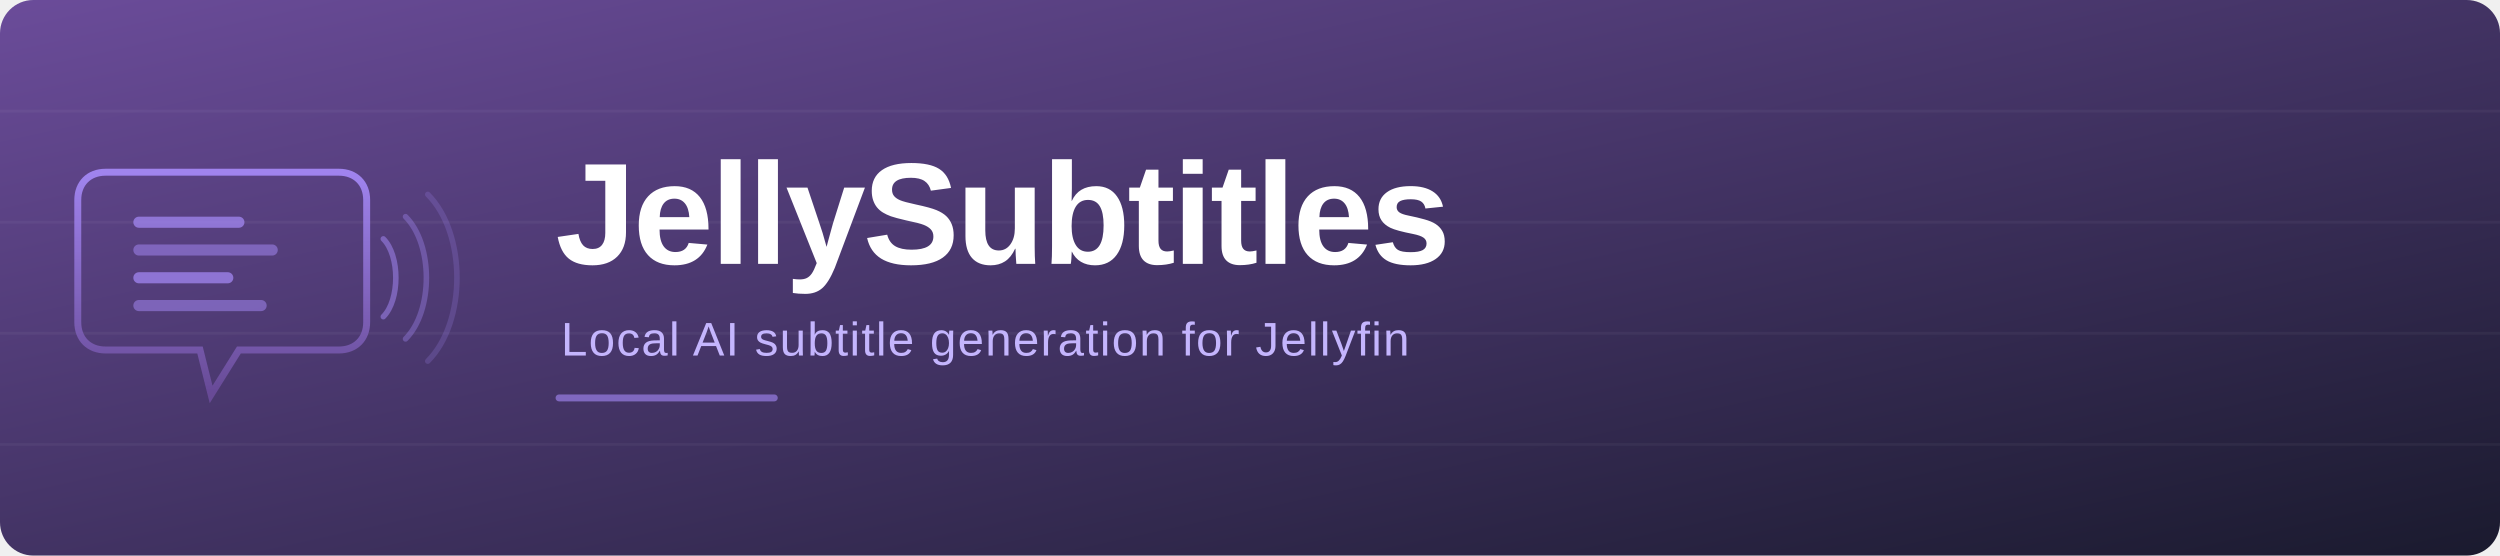
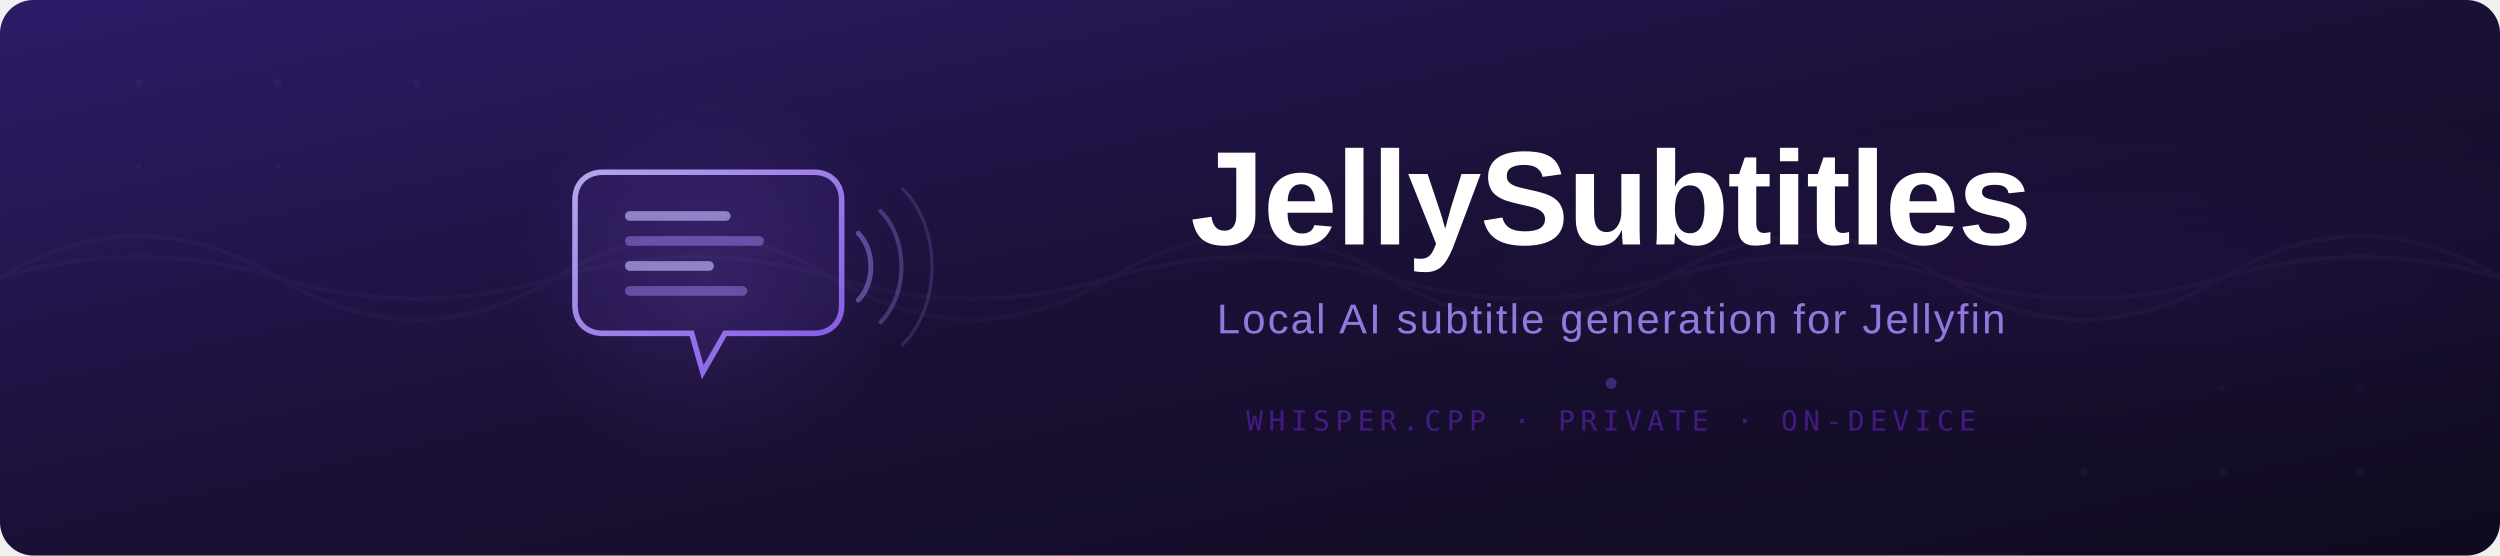
<svg xmlns="http://www.w3.org/2000/svg" viewBox="0 0 900 200" width="900" height="200">
  <defs>
    <linearGradient id="bg" x1="0%" y1="0%" x2="100%" y2="100%">
-       <stop offset="0%" style="stop-color:#6B4C9A" />
-       <stop offset="100%" style="stop-color:#1A1A2E" />
+       <stop offset="0%" stop-color="#2D1B69" />
+       <stop offset="50%" stop-color="#1A1035" />
+       <stop offset="100%" stop-color="#0F0A1E" />
    </linearGradient>
-     <linearGradient id="accent" x1="0%" y1="0%" x2="0%" y2="100%">
-       <stop offset="0%" style="stop-color:#A78BFA" />
-       <stop offset="100%" style="stop-color:#6B4C9A" />
+     <linearGradient id="accent" x1="0%" y1="0%" x2="100%" y2="100%">
+       <stop offset="0%" stop-color="#C4B5FD" />
+       <stop offset="100%" stop-color="#8B5CF6" />
    </linearGradient>
+     <radialGradient id="iconGlow" cx="50%" cy="50%" r="50%">
+       <stop offset="0%" stop-color="#8B5CF6" stop-opacity="0.15" />
+       <stop offset="100%" stop-color="#8B5CF6" stop-opacity="0" />
+     </radialGradient>
+     <radialGradient id="rightGlow" cx="85%" cy="50%" r="30%">
+       <stop offset="0%" stop-color="#6D28D9" stop-opacity="0.08" />
+       <stop offset="100%" stop-color="#6D28D9" stop-opacity="0" />
+     </radialGradient>
  </defs>
  <rect width="900" height="200" rx="12" fill="url(#bg)" />
-   <g opacity="0.04">
-     <line x1="0" y1="40" x2="900" y2="40" stroke="#fff" stroke-width="1" />
-     <line x1="0" y1="80" x2="900" y2="80" stroke="#fff" stroke-width="1" />
-     <line x1="0" y1="120" x2="900" y2="120" stroke="#fff" stroke-width="1" />
-     <line x1="0" y1="160" x2="900" y2="160" stroke="#fff" stroke-width="1" />
+   <rect width="900" height="200" rx="12" fill="url(#rightGlow)" />
+   <g opacity="0.035" stroke="#C4B5FD" stroke-width="1.5" fill="none">
+     <path d="M0,100 Q50,85 100,100 T200,100 T300,100 T400,100 T500,100 T600,100 T700,100 T800,100 T900,100" />
+     <path d="M0,100 Q50,70 100,100 T200,100 T300,100 T400,100 T500,100 T600,100 T700,100 T800,100 T900,100" />
  </g>
-   <g transform="translate(80, 100)">
-     <path d="M-42,-38 L42,-38 C48,-38 52,-34 52,-28 L52,16 C52,22 48,26 42,26 L6,26 L-4,42 L-8,26 L-42,26 C-48,26 -52,22 -52,16 L-52,-28 C-52,-34 -48,-38 -42,-38 Z" fill="none" stroke="url(#accent)" stroke-width="2.5" opacity="0.9" />
-     <rect x="-32" y="-22" width="40" height="4" rx="2" fill="#A78BFA" opacity="0.7" />
-     <rect x="-32" y="-12" width="52" height="4" rx="2" fill="#A78BFA" opacity="0.5" />
-     <rect x="-32" y="-2" width="36" height="4" rx="2" fill="#A78BFA" opacity="0.7" />
-     <rect x="-32" y="8" width="48" height="4" rx="2" fill="#A78BFA" opacity="0.5" />
-     <path d="M58,-14 C64,-8 64,8 58,14" fill="none" stroke="#A78BFA" stroke-width="2" stroke-linecap="round" opacity="0.5" />
-     <path d="M66,-22 C76,-12 76,12 66,22" fill="none" stroke="#A78BFA" stroke-width="2" stroke-linecap="round" opacity="0.35" />
-     <path d="M74,-30 C88,-16 88,16 74,30" fill="none" stroke="#A78BFA" stroke-width="2" stroke-linecap="round" opacity="0.2" />
+   <g opacity="0.04" fill="#C4B5FD">
+     <circle cx="50" cy="30" r="1.5" />
+     <circle cx="100" cy="30" r="1.5" />
+     <circle cx="150" cy="30" r="1.5" />
+     <circle cx="750" cy="170" r="1.5" />
+     <circle cx="800" cy="170" r="1.5" />
+     <circle cx="850" cy="170" r="1.5" />
+     <circle cx="50" cy="60" r="1" />
+     <circle cx="100" cy="60" r="1" />
+     <circle cx="850" cy="140" r="1" />
+     <circle cx="800" cy="140" r="1" />
  </g>
-   <text x="200" y="95" font-family="'Segoe UI', 'Helvetica Neue', Arial, sans-serif" font-size="52" font-weight="700" fill="#FFFFFF" letter-spacing="-1">
+   <circle cx="255" cy="100" r="70" fill="url(#iconGlow)" />
+   <g transform="translate(255, 96)">
+     <path d="M-38,-34 L38,-34 C44,-34 48,-30 48,-24 L48,14 C48,20 44,24 38,24 L6,24 L-2,38 L-6,24 L-38,24 C-44,24 -48,20 -48,14 L-48,-24 C-48,-30 -44,-34 -38,-34 Z" fill="rgba(139,92,246,0.08)" stroke="url(#accent)" stroke-width="2" opacity="0.9" />
+     <rect x="-30" y="-20" width="38" height="3.5" rx="1.75" fill="#C4B5FD" opacity="0.65" />
+     <rect x="-30" y="-11" width="50" height="3.5" rx="1.75" fill="#A78BFA" opacity="0.45" />
+     <rect x="-30" y="-2" width="32" height="3.5" rx="1.75" fill="#C4B5FD" opacity="0.65" />
+     <rect x="-30" y="7" width="44" height="3.5" rx="1.75" fill="#A78BFA" opacity="0.45" />
+     <path d="M54,-12 C60,-6 60,6 54,12" fill="none" stroke="#A78BFA" stroke-width="1.8" stroke-linecap="round" opacity="0.45" />
+     <path d="M62,-20 C72,-10 72,10 62,20" fill="none" stroke="#A78BFA" stroke-width="1.5" stroke-linecap="round" opacity="0.3" />
+     <path d="M70,-28 C84,-14 84,14 70,28" fill="none" stroke="#A78BFA" stroke-width="1.2" stroke-linecap="round" opacity="0.18" />
+   </g>
+   <text x="580" y="88" font-family="'Segoe UI', 'Helvetica Neue', Arial, sans-serif" font-size="48" font-weight="700" fill="#FFFFFF" text-anchor="middle" letter-spacing="-0.5">
    JellySubtitles
  </text>
-   <text x="202" y="128" font-family="'Segoe UI', 'Helvetica Neue', Arial, sans-serif" font-size="17" fill="#C4B5FD" letter-spacing="0.5">
+   <text x="580" y="120" font-family="'Segoe UI', 'Helvetica Neue', Arial, sans-serif" font-size="15" fill="#A78BFA" text-anchor="middle" letter-spacing="0.8" opacity="0.85">
    Local AI subtitle generation for Jellyfin
  </text>
-   <rect x="200" y="142" width="80" height="2.5" rx="1.25" fill="#A78BFA" opacity="0.6" />
+   <circle cx="580" cy="138" r="2" fill="#8B5CF6" opacity="0.35" />
+   <text x="580" y="155" font-family="'SF Mono', 'Fira Code', 'Consolas', monospace" font-size="10" fill="#6D28D9" text-anchor="middle" letter-spacing="2" opacity="0.5">
+     WHISPER.CPP  ·  PRIVATE  ·  ON-DEVICE
+   </text>
</svg>
